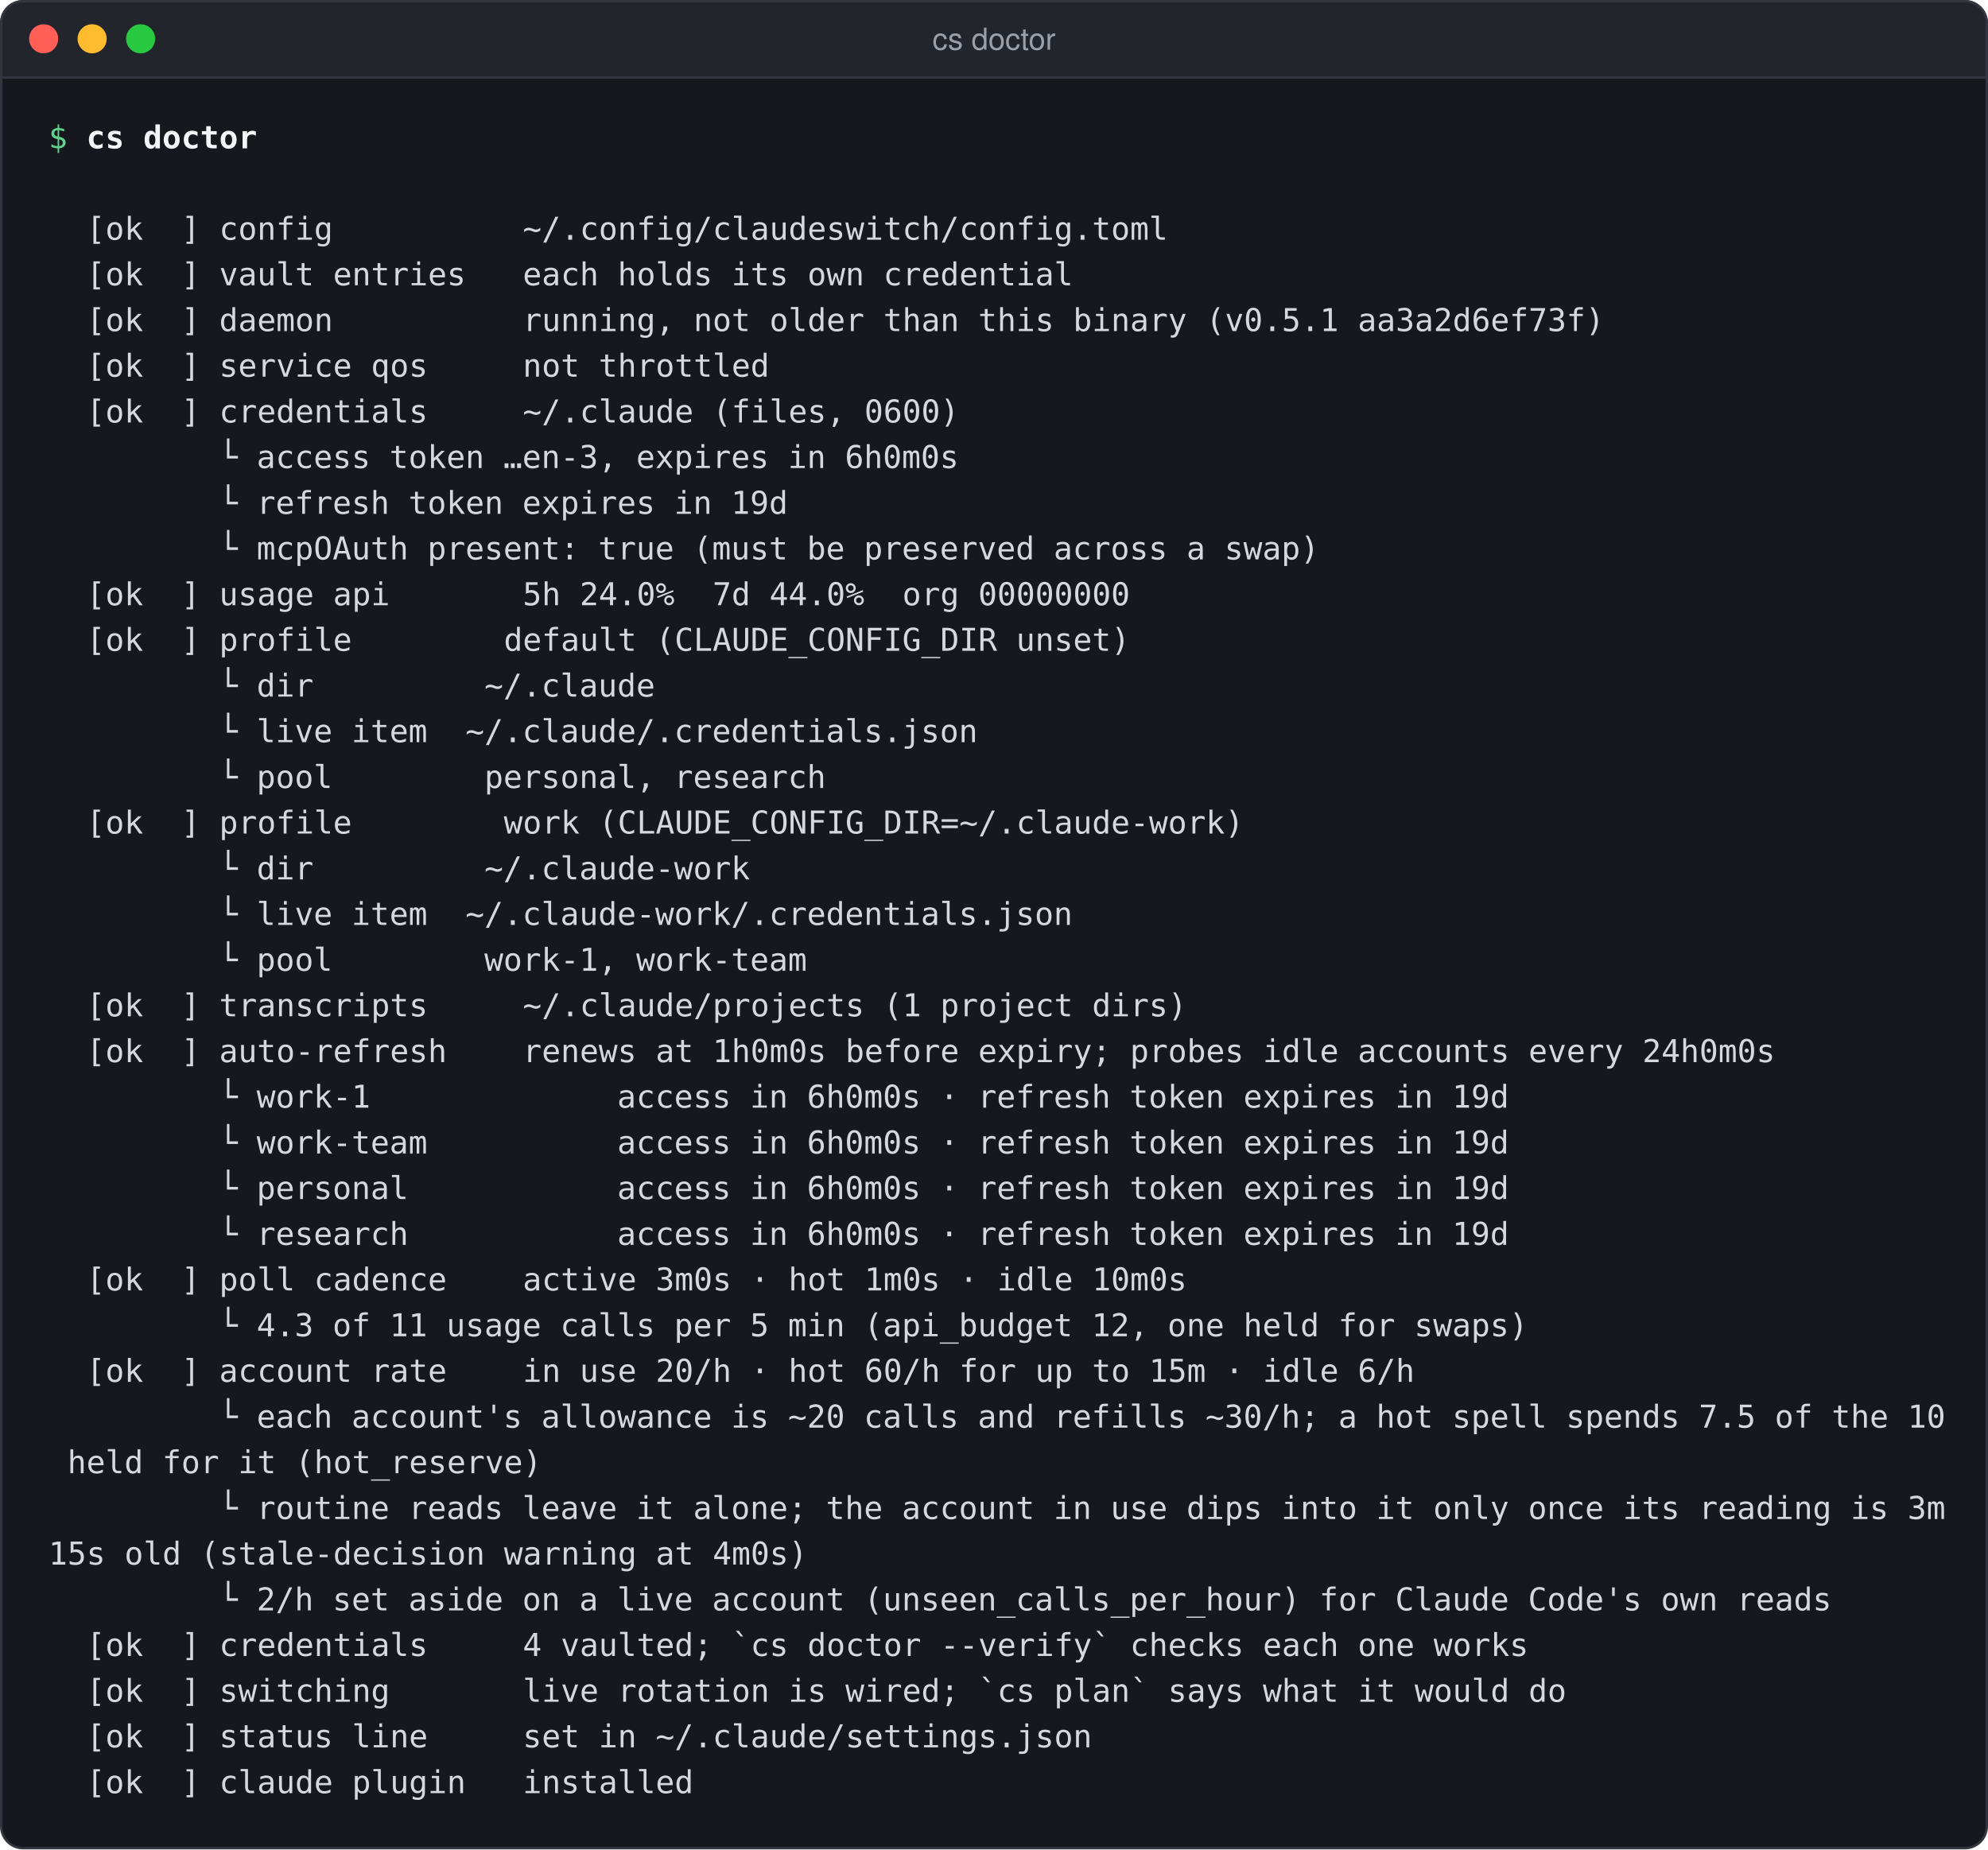
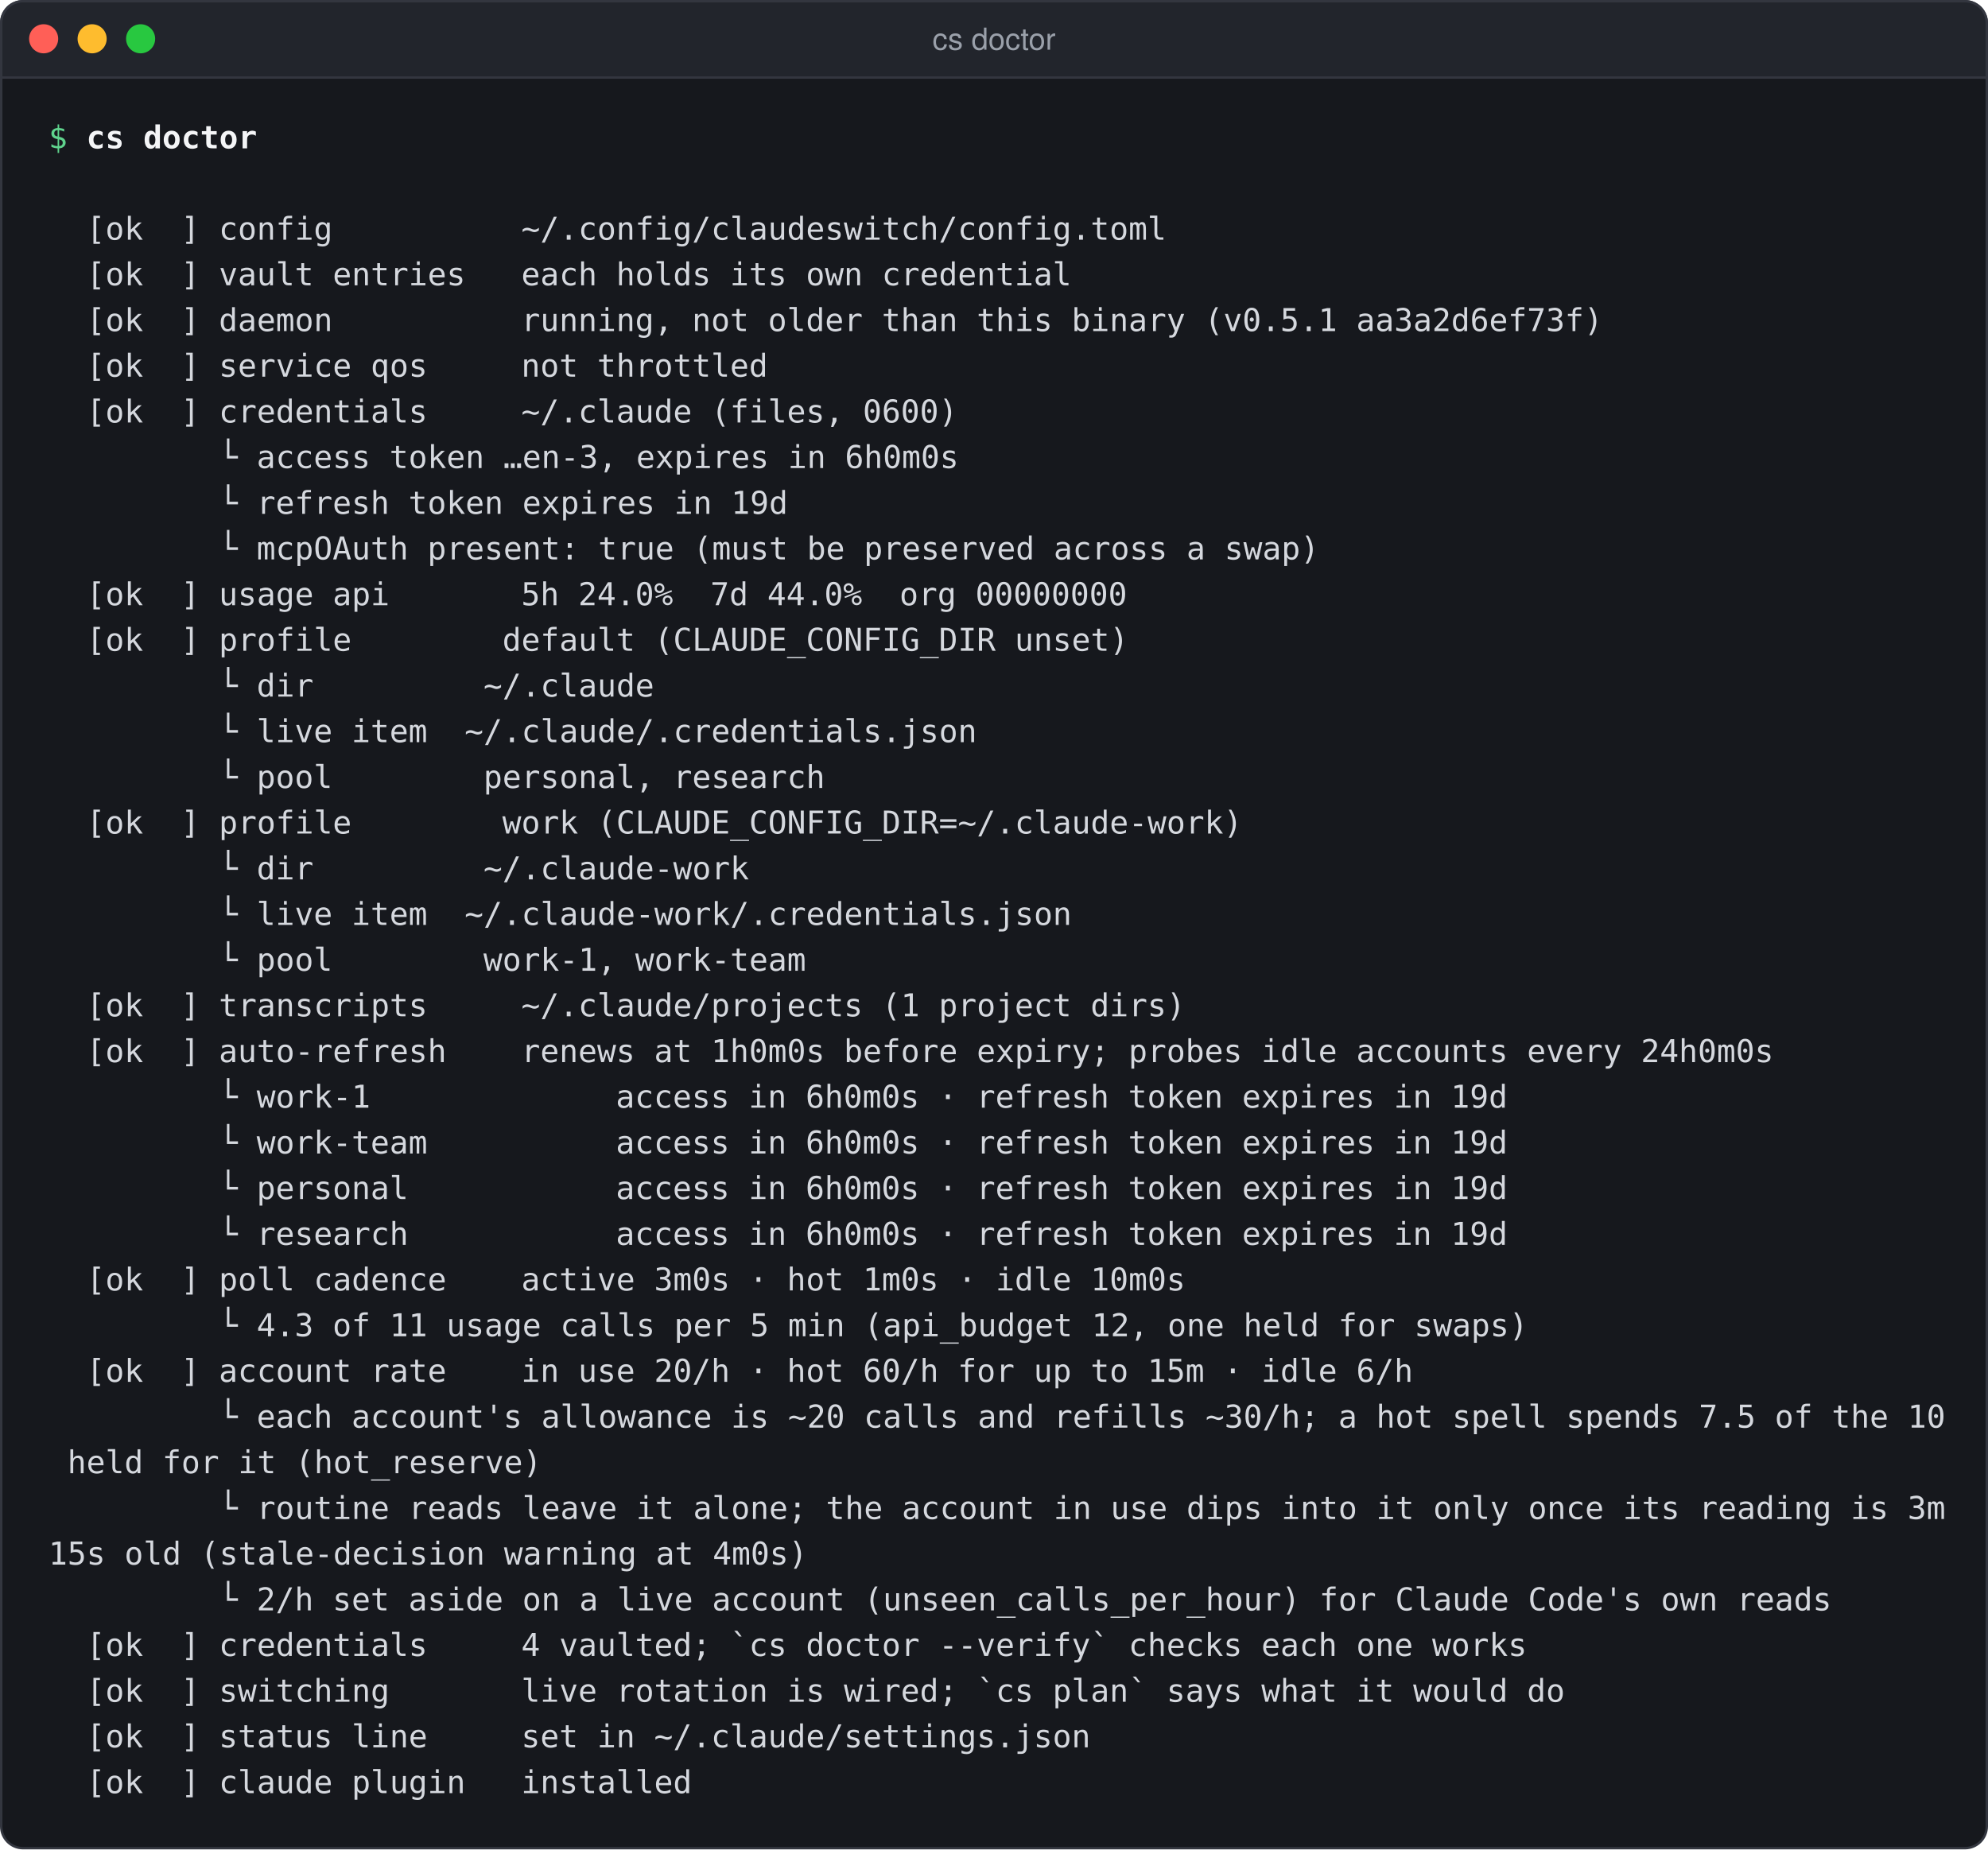
<svg xmlns="http://www.w3.org/2000/svg" width="820" height="763" viewBox="0 0 820 763" role="img" aria-label="cs doctor">
  <rect x="0.5" y="0.5" width="819" height="762" rx="9" fill="#16181d" stroke="#33363f" />
  <path d="M0.5 32 V9.5 a9 9 0 0 1 9 -9 H810.5 a9 9 0 0 1 9 9 V32 Z" fill="#22252c" stroke="#33363f" />
  <circle cx="18" cy="16.0" r="6" fill="#ff5f57" />
  <circle cx="38" cy="16.0" r="6" fill="#febc2e" />
  <circle cx="58" cy="16.0" r="6" fill="#28c840" />
  <text x="410.0" y="20.5" text-anchor="middle" fill="#9aa0aa" font-family="-apple-system, BlinkMacSystemFont, Segoe UI, Helvetica, Arial, sans-serif" font-size="12.5">cs doctor</text>
  <g font-family="ui-monospace, SFMono-Regular, Menlo, Consolas, 'DejaVu Sans Mono', 'Liberation Mono', monospace" font-size="13.0" fill="#d5d8de" xml:space="preserve">
    <text x="20.0" y="61.2" fill="#5fd38d" textLength="7.8" lengthAdjust="spacingAndGlyphs">$</text>
    <text x="35.6" y="61.2" fill="#f4f5f7" font-weight="700" textLength="70.2" lengthAdjust="spacingAndGlyphs">cs doctor</text>
-     <text x="35.6" y="98.9" textLength="444.6" lengthAdjust="spacingAndGlyphs">[ok  ] config          ~/.config/claudeswitch/config.toml</text>
-     <text x="35.6" y="117.7" textLength="405.6" lengthAdjust="spacingAndGlyphs">[ok  ] vault entries   each holds its own credential</text>
-     <text x="35.6" y="136.6" textLength="624.0" lengthAdjust="spacingAndGlyphs">[ok  ] daemon          running, not older than this binary (v0.5.1 aa3a2d6ef73f)</text>
-     <text x="35.6" y="155.4" textLength="280.8" lengthAdjust="spacingAndGlyphs">[ok  ] service qos     not throttled</text>
-     <text x="35.6" y="174.3" textLength="358.8" lengthAdjust="spacingAndGlyphs">[ok  ] credentials     ~/.claude (files, 0600)</text>
+     <text x="35.6" y="98.9" textLength="23.4" lengthAdjust="spacingAndGlyphs">[ok</text>
+     <text x="74.6" y="98.9" textLength="62.4" lengthAdjust="spacingAndGlyphs">] config</text>
+     <text x="215.0" y="98.9" textLength="265.2" lengthAdjust="spacingAndGlyphs">~/.config/claudeswitch/config.toml</text>
+     <text x="35.6" y="117.7" textLength="23.4" lengthAdjust="spacingAndGlyphs">[ok</text>
+     <text x="74.6" y="117.7" textLength="117.0" lengthAdjust="spacingAndGlyphs">] vault entries</text>
+     <text x="215.0" y="117.7" textLength="226.2" lengthAdjust="spacingAndGlyphs">each holds its own credential</text>
+     <text x="35.6" y="136.6" textLength="23.4" lengthAdjust="spacingAndGlyphs">[ok</text>
+     <text x="74.6" y="136.6" textLength="62.4" lengthAdjust="spacingAndGlyphs">] daemon</text>
+     <text x="215.0" y="136.6" textLength="444.6" lengthAdjust="spacingAndGlyphs">running, not older than this binary (v0.5.1 aa3a2d6ef73f)</text>
+     <text x="35.6" y="155.4" textLength="23.4" lengthAdjust="spacingAndGlyphs">[ok</text>
+     <text x="74.6" y="155.4" textLength="101.4" lengthAdjust="spacingAndGlyphs">] service qos</text>
+     <text x="215.0" y="155.4" textLength="101.4" lengthAdjust="spacingAndGlyphs">not throttled</text>
+     <text x="35.6" y="174.3" textLength="23.4" lengthAdjust="spacingAndGlyphs">[ok</text>
+     <text x="74.6" y="174.3" textLength="101.4" lengthAdjust="spacingAndGlyphs">] credentials</text>
+     <text x="215.0" y="174.3" textLength="179.4" lengthAdjust="spacingAndGlyphs">~/.claude (files, 0600)</text>
    <text x="90.2" y="193.1" textLength="304.2" lengthAdjust="spacingAndGlyphs">└ access token …en-3, expires in 6h0m0s</text>
    <text x="90.2" y="212.0" textLength="234.0" lengthAdjust="spacingAndGlyphs">└ refresh token expires in 19d</text>
    <text x="90.2" y="230.8" textLength="452.4" lengthAdjust="spacingAndGlyphs">└ mcpOAuth present: true (must be preserved across a swap)</text>
-     <text x="35.6" y="249.7" textLength="429.0" lengthAdjust="spacingAndGlyphs">[ok  ] usage api       5h 24.0%  7d 44.0%  org 00000000</text>
-     <text x="35.6" y="268.5" textLength="429.0" lengthAdjust="spacingAndGlyphs">[ok  ] profile        default (CLAUDE_CONFIG_DIR unset)</text>
-     <text x="90.2" y="287.4" textLength="179.4" lengthAdjust="spacingAndGlyphs">└ dir         ~/.claude</text>
-     <text x="90.2" y="306.2" textLength="312.0" lengthAdjust="spacingAndGlyphs">└ live item  ~/.claude/.credentials.json</text>
-     <text x="90.2" y="325.1" textLength="249.6" lengthAdjust="spacingAndGlyphs">└ pool        personal, research</text>
-     <text x="35.6" y="343.9" textLength="475.8" lengthAdjust="spacingAndGlyphs">[ok  ] profile        work (CLAUDE_CONFIG_DIR=~/.claude-work)</text>
-     <text x="90.2" y="362.8" textLength="218.4" lengthAdjust="spacingAndGlyphs">└ dir         ~/.claude-work</text>
-     <text x="90.2" y="381.6" textLength="351.0" lengthAdjust="spacingAndGlyphs">└ live item  ~/.claude-work/.credentials.json</text>
-     <text x="90.2" y="400.5" textLength="241.8" lengthAdjust="spacingAndGlyphs">└ pool        work-1, work-team</text>
-     <text x="35.6" y="419.3" textLength="452.4" lengthAdjust="spacingAndGlyphs">[ok  ] transcripts     ~/.claude/projects (1 project dirs)</text>
-     <text x="35.6" y="438.2" textLength="694.2" lengthAdjust="spacingAndGlyphs">[ok  ] auto-refresh    renews at 1h0m0s before expiry; probes idle accounts every 24h0m0s</text>
-     <text x="90.2" y="457.0" textLength="530.4" lengthAdjust="spacingAndGlyphs">└ work-1             access in 6h0m0s · refresh token expires in 19d</text>
-     <text x="90.2" y="475.9" textLength="530.4" lengthAdjust="spacingAndGlyphs">└ work-team          access in 6h0m0s · refresh token expires in 19d</text>
-     <text x="90.2" y="494.7" textLength="530.4" lengthAdjust="spacingAndGlyphs">└ personal           access in 6h0m0s · refresh token expires in 19d</text>
-     <text x="90.2" y="513.6" textLength="530.4" lengthAdjust="spacingAndGlyphs">└ research           access in 6h0m0s · refresh token expires in 19d</text>
-     <text x="35.6" y="532.4" textLength="452.4" lengthAdjust="spacingAndGlyphs">[ok  ] poll cadence    active 3m0s · hot 1m0s · idle 10m0s</text>
+     <text x="35.6" y="249.7" textLength="23.4" lengthAdjust="spacingAndGlyphs">[ok</text>
+     <text x="74.6" y="249.7" textLength="85.8" lengthAdjust="spacingAndGlyphs">] usage api</text>
+     <text x="215.0" y="249.7" textLength="62.4" lengthAdjust="spacingAndGlyphs">5h 24.0%</text>
+     <text x="293.0" y="249.7" textLength="62.4" lengthAdjust="spacingAndGlyphs">7d 44.0%</text>
+     <text x="371.0" y="249.7" textLength="93.6" lengthAdjust="spacingAndGlyphs">org 00000000</text>
+     <text x="35.6" y="268.5" textLength="23.4" lengthAdjust="spacingAndGlyphs">[ok</text>
+     <text x="74.6" y="268.5" textLength="70.2" lengthAdjust="spacingAndGlyphs">] profile</text>
+     <text x="207.2" y="268.5" textLength="257.4" lengthAdjust="spacingAndGlyphs">default (CLAUDE_CONFIG_DIR unset)</text>
+     <text x="90.2" y="287.4" textLength="39.0" lengthAdjust="spacingAndGlyphs">└ dir</text>
+     <text x="199.4" y="287.4" textLength="70.2" lengthAdjust="spacingAndGlyphs">~/.claude</text>
+     <text x="90.2" y="306.2" textLength="85.8" lengthAdjust="spacingAndGlyphs">└ live item</text>
+     <text x="191.6" y="306.2" textLength="210.6" lengthAdjust="spacingAndGlyphs">~/.claude/.credentials.json</text>
+     <text x="90.2" y="325.1" textLength="46.8" lengthAdjust="spacingAndGlyphs">└ pool</text>
+     <text x="199.4" y="325.1" textLength="140.4" lengthAdjust="spacingAndGlyphs">personal, research</text>
+     <text x="35.6" y="343.9" textLength="23.4" lengthAdjust="spacingAndGlyphs">[ok</text>
+     <text x="74.6" y="343.9" textLength="70.2" lengthAdjust="spacingAndGlyphs">] profile</text>
+     <text x="207.2" y="343.9" textLength="304.2" lengthAdjust="spacingAndGlyphs">work (CLAUDE_CONFIG_DIR=~/.claude-work)</text>
+     <text x="90.2" y="362.8" textLength="39.0" lengthAdjust="spacingAndGlyphs">└ dir</text>
+     <text x="199.4" y="362.8" textLength="109.2" lengthAdjust="spacingAndGlyphs">~/.claude-work</text>
+     <text x="90.2" y="381.6" textLength="85.8" lengthAdjust="spacingAndGlyphs">└ live item</text>
+     <text x="191.6" y="381.6" textLength="249.6" lengthAdjust="spacingAndGlyphs">~/.claude-work/.credentials.json</text>
+     <text x="90.2" y="400.5" textLength="46.8" lengthAdjust="spacingAndGlyphs">└ pool</text>
+     <text x="199.4" y="400.5" textLength="132.6" lengthAdjust="spacingAndGlyphs">work-1, work-team</text>
+     <text x="35.6" y="419.3" textLength="23.4" lengthAdjust="spacingAndGlyphs">[ok</text>
+     <text x="74.6" y="419.3" textLength="101.4" lengthAdjust="spacingAndGlyphs">] transcripts</text>
+     <text x="215.0" y="419.3" textLength="273.0" lengthAdjust="spacingAndGlyphs">~/.claude/projects (1 project dirs)</text>
+     <text x="35.6" y="438.2" textLength="23.4" lengthAdjust="spacingAndGlyphs">[ok</text>
+     <text x="74.6" y="438.2" textLength="109.2" lengthAdjust="spacingAndGlyphs">] auto-refresh</text>
+     <text x="215.0" y="438.2" textLength="514.8" lengthAdjust="spacingAndGlyphs">renews at 1h0m0s before expiry; probes idle accounts every 24h0m0s</text>
+     <text x="90.2" y="457.0" textLength="62.4" lengthAdjust="spacingAndGlyphs">└ work-1</text>
+     <text x="254.0" y="457.0" textLength="366.6" lengthAdjust="spacingAndGlyphs">access in 6h0m0s · refresh token expires in 19d</text>
+     <text x="90.2" y="475.9" textLength="85.8" lengthAdjust="spacingAndGlyphs">└ work-team</text>
+     <text x="254.0" y="475.9" textLength="366.6" lengthAdjust="spacingAndGlyphs">access in 6h0m0s · refresh token expires in 19d</text>
+     <text x="90.2" y="494.7" textLength="78.0" lengthAdjust="spacingAndGlyphs">└ personal</text>
+     <text x="254.0" y="494.7" textLength="366.6" lengthAdjust="spacingAndGlyphs">access in 6h0m0s · refresh token expires in 19d</text>
+     <text x="90.2" y="513.6" textLength="78.0" lengthAdjust="spacingAndGlyphs">└ research</text>
+     <text x="254.0" y="513.6" textLength="366.6" lengthAdjust="spacingAndGlyphs">access in 6h0m0s · refresh token expires in 19d</text>
+     <text x="35.6" y="532.4" textLength="23.4" lengthAdjust="spacingAndGlyphs">[ok</text>
+     <text x="74.6" y="532.4" textLength="109.2" lengthAdjust="spacingAndGlyphs">] poll cadence</text>
+     <text x="215.0" y="532.4" textLength="273.0" lengthAdjust="spacingAndGlyphs">active 3m0s · hot 1m0s · idle 10m0s</text>
    <text x="90.2" y="551.3" textLength="538.2" lengthAdjust="spacingAndGlyphs">└ 4.3 of 11 usage calls per 5 min (api_budget 12, one held for swaps)</text>
-     <text x="35.6" y="570.1" textLength="546.0" lengthAdjust="spacingAndGlyphs">[ok  ] account rate    in use 20/h · hot 60/h for up to 15m · idle 6/h</text>
+     <text x="35.6" y="570.1" textLength="23.4" lengthAdjust="spacingAndGlyphs">[ok</text>
+     <text x="74.6" y="570.1" textLength="109.2" lengthAdjust="spacingAndGlyphs">] account rate</text>
+     <text x="215.0" y="570.1" textLength="366.6" lengthAdjust="spacingAndGlyphs">in use 20/h · hot 60/h for up to 15m · idle 6/h</text>
    <text x="90.2" y="589.0" textLength="709.8" lengthAdjust="spacingAndGlyphs">└ each account's allowance is ~20 calls and refills ~30/h; a hot spell spends 7.5 of the 10</text>
    <text x="27.8" y="607.8" textLength="195.0" lengthAdjust="spacingAndGlyphs">held for it (hot_reserve)</text>
    <text x="90.2" y="626.7" textLength="709.8" lengthAdjust="spacingAndGlyphs">└ routine reads leave it alone; the account in use dips into it only once its reading is 3m</text>
    <text x="20.0" y="645.5" textLength="312.0" lengthAdjust="spacingAndGlyphs">15s old (stale-decision warning at 4m0s)</text>
    <text x="90.2" y="664.4" textLength="663.0" lengthAdjust="spacingAndGlyphs">└ 2/h set aside on a live account (unseen_calls_per_hour) for Claude Code's own reads</text>
-     <text x="35.6" y="683.2" textLength="592.8" lengthAdjust="spacingAndGlyphs">[ok  ] credentials     4 vaulted; `cs doctor --verify` checks each one works</text>
-     <text x="35.6" y="702.1" textLength="608.4" lengthAdjust="spacingAndGlyphs">[ok  ] switching       live rotation is wired; `cs plan` says what it would do</text>
-     <text x="35.6" y="720.9" textLength="413.4" lengthAdjust="spacingAndGlyphs">[ok  ] status line     set in ~/.claude/settings.json</text>
-     <text x="35.6" y="739.8" textLength="249.6" lengthAdjust="spacingAndGlyphs">[ok  ] claude plugin   installed</text>
+     <text x="35.6" y="683.2" textLength="23.4" lengthAdjust="spacingAndGlyphs">[ok</text>
+     <text x="74.6" y="683.2" textLength="101.4" lengthAdjust="spacingAndGlyphs">] credentials</text>
+     <text x="215.0" y="683.2" textLength="413.4" lengthAdjust="spacingAndGlyphs">4 vaulted; `cs doctor --verify` checks each one works</text>
+     <text x="35.6" y="702.1" textLength="23.4" lengthAdjust="spacingAndGlyphs">[ok</text>
+     <text x="74.6" y="702.1" textLength="85.8" lengthAdjust="spacingAndGlyphs">] switching</text>
+     <text x="215.0" y="702.1" textLength="429.0" lengthAdjust="spacingAndGlyphs">live rotation is wired; `cs plan` says what it would do</text>
+     <text x="35.6" y="720.9" textLength="23.4" lengthAdjust="spacingAndGlyphs">[ok</text>
+     <text x="74.6" y="720.9" textLength="101.4" lengthAdjust="spacingAndGlyphs">] status line</text>
+     <text x="215.0" y="720.9" textLength="234.0" lengthAdjust="spacingAndGlyphs">set in ~/.claude/settings.json</text>
+     <text x="35.6" y="739.8" textLength="23.4" lengthAdjust="spacingAndGlyphs">[ok</text>
+     <text x="74.6" y="739.8" textLength="117.0" lengthAdjust="spacingAndGlyphs">] claude plugin</text>
+     <text x="215.0" y="739.8" textLength="70.2" lengthAdjust="spacingAndGlyphs">installed</text>
  </g>
</svg>
